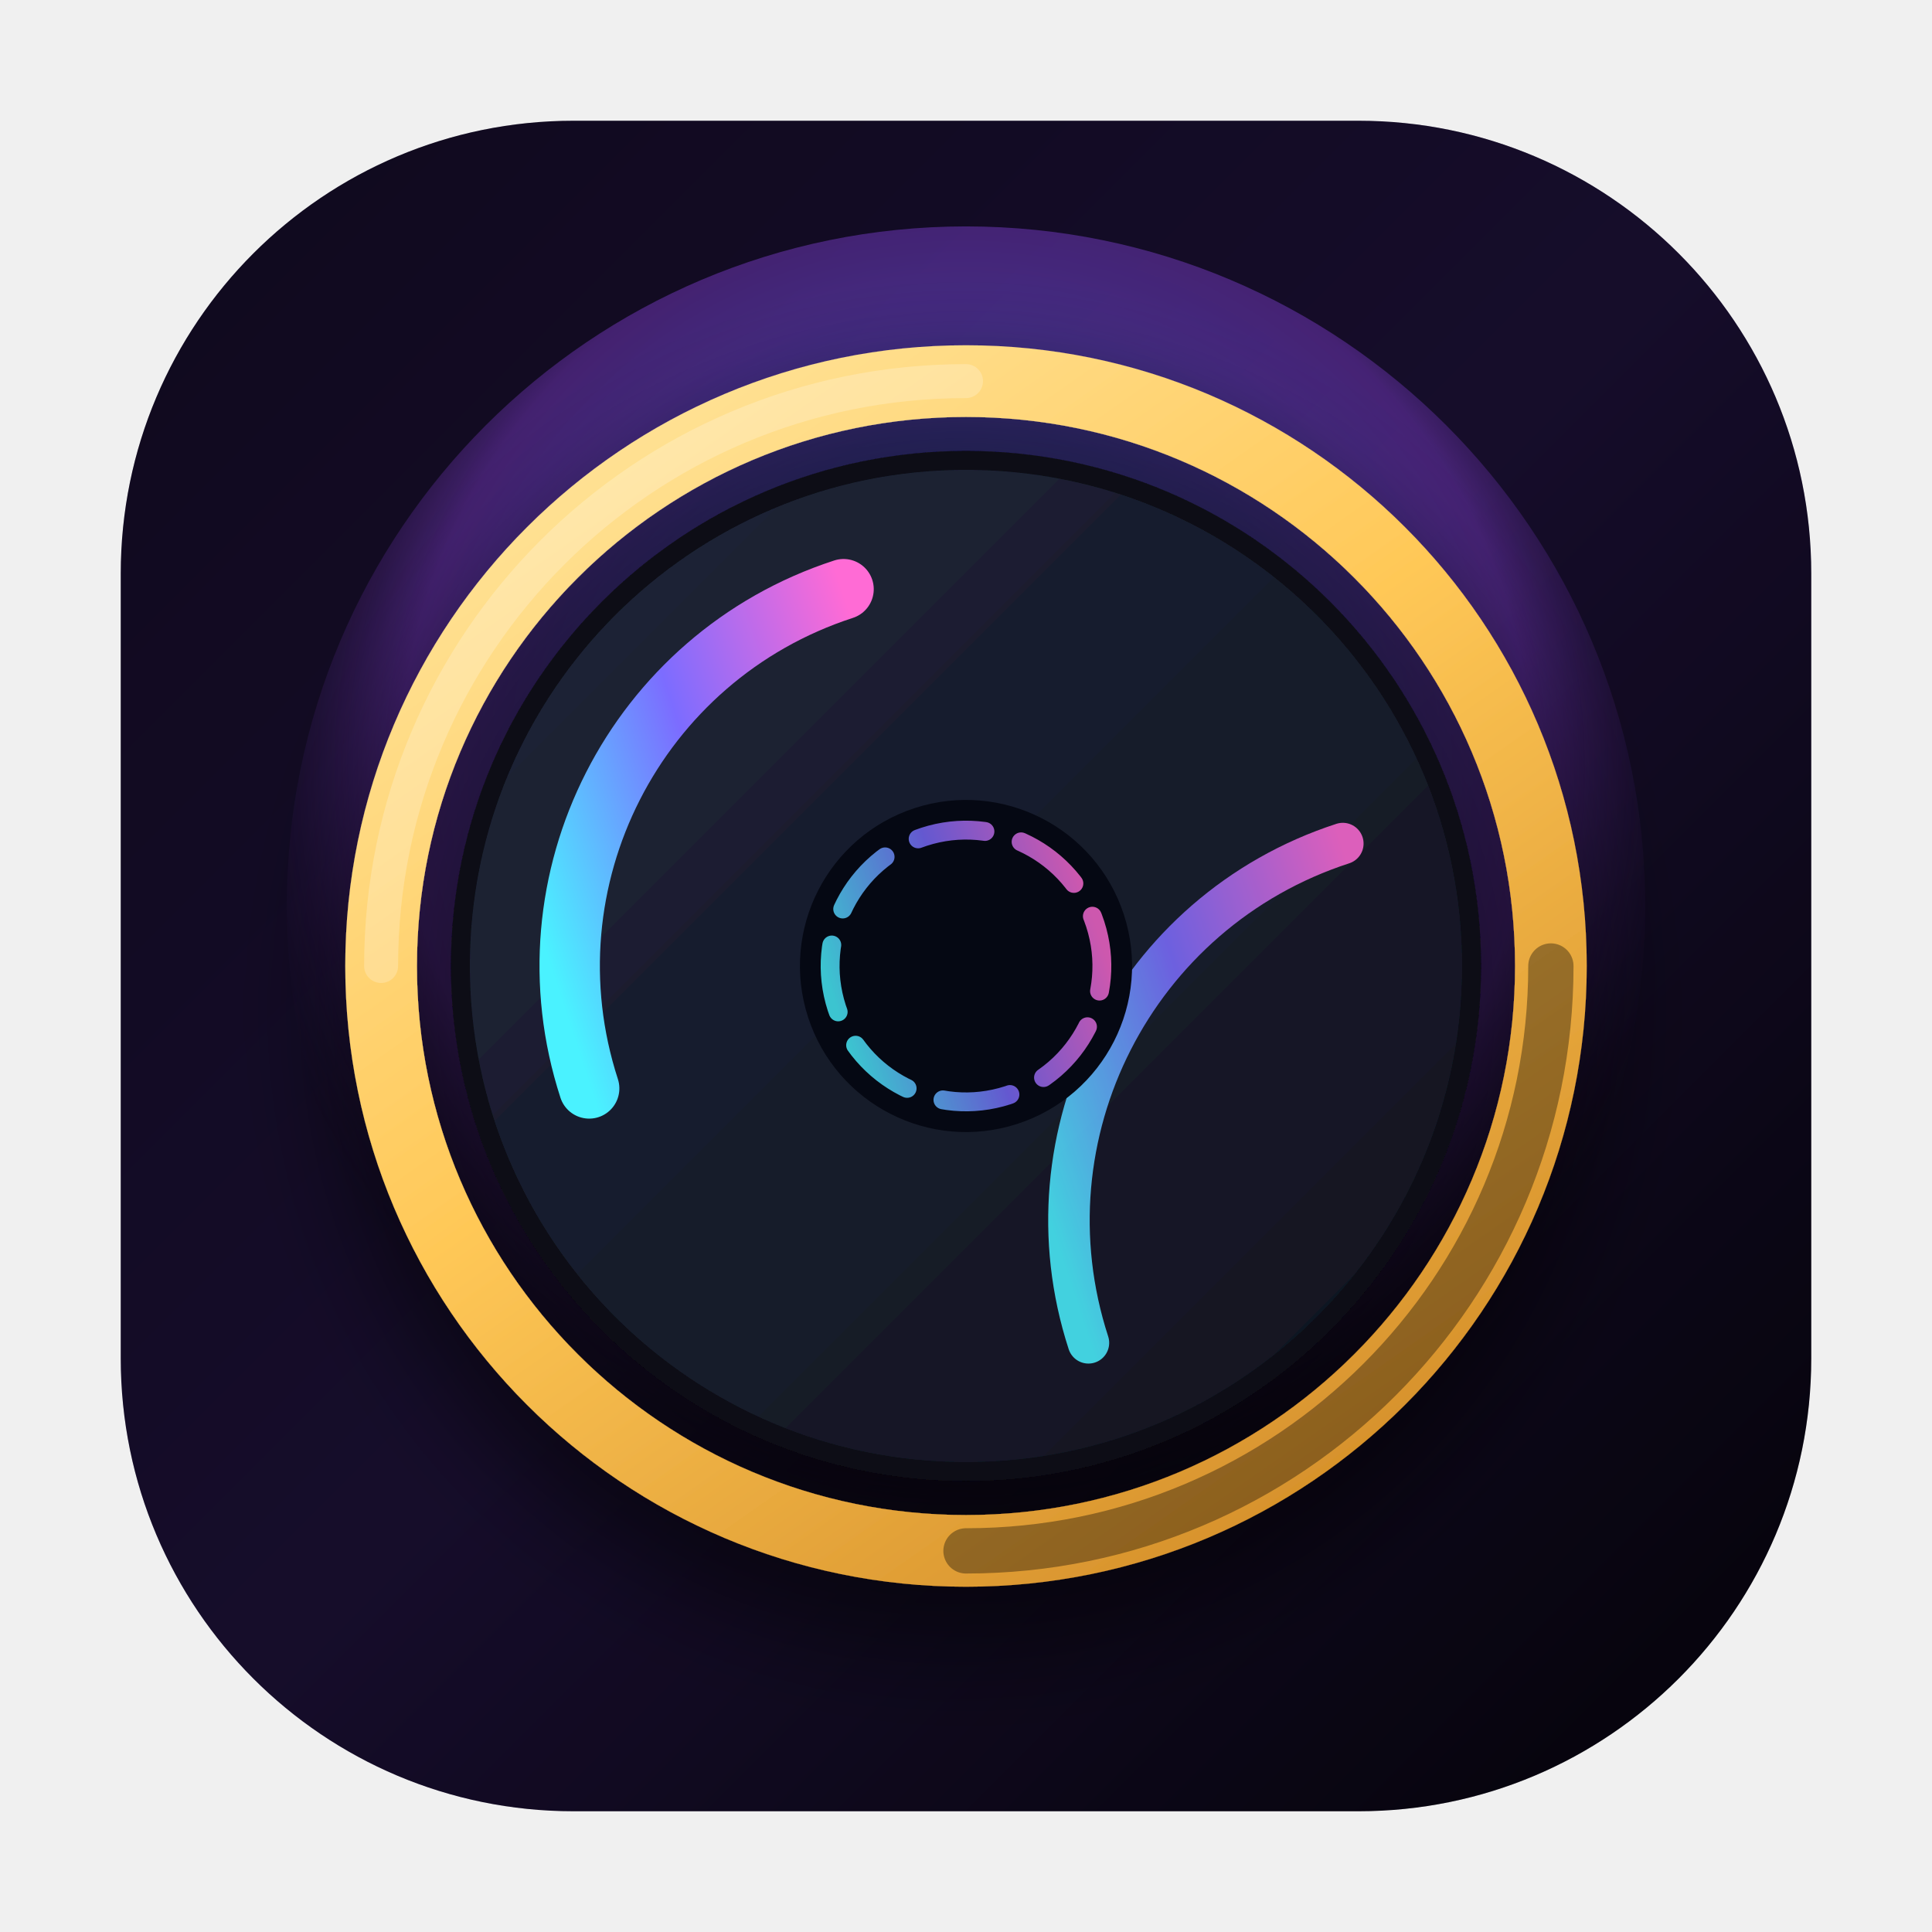
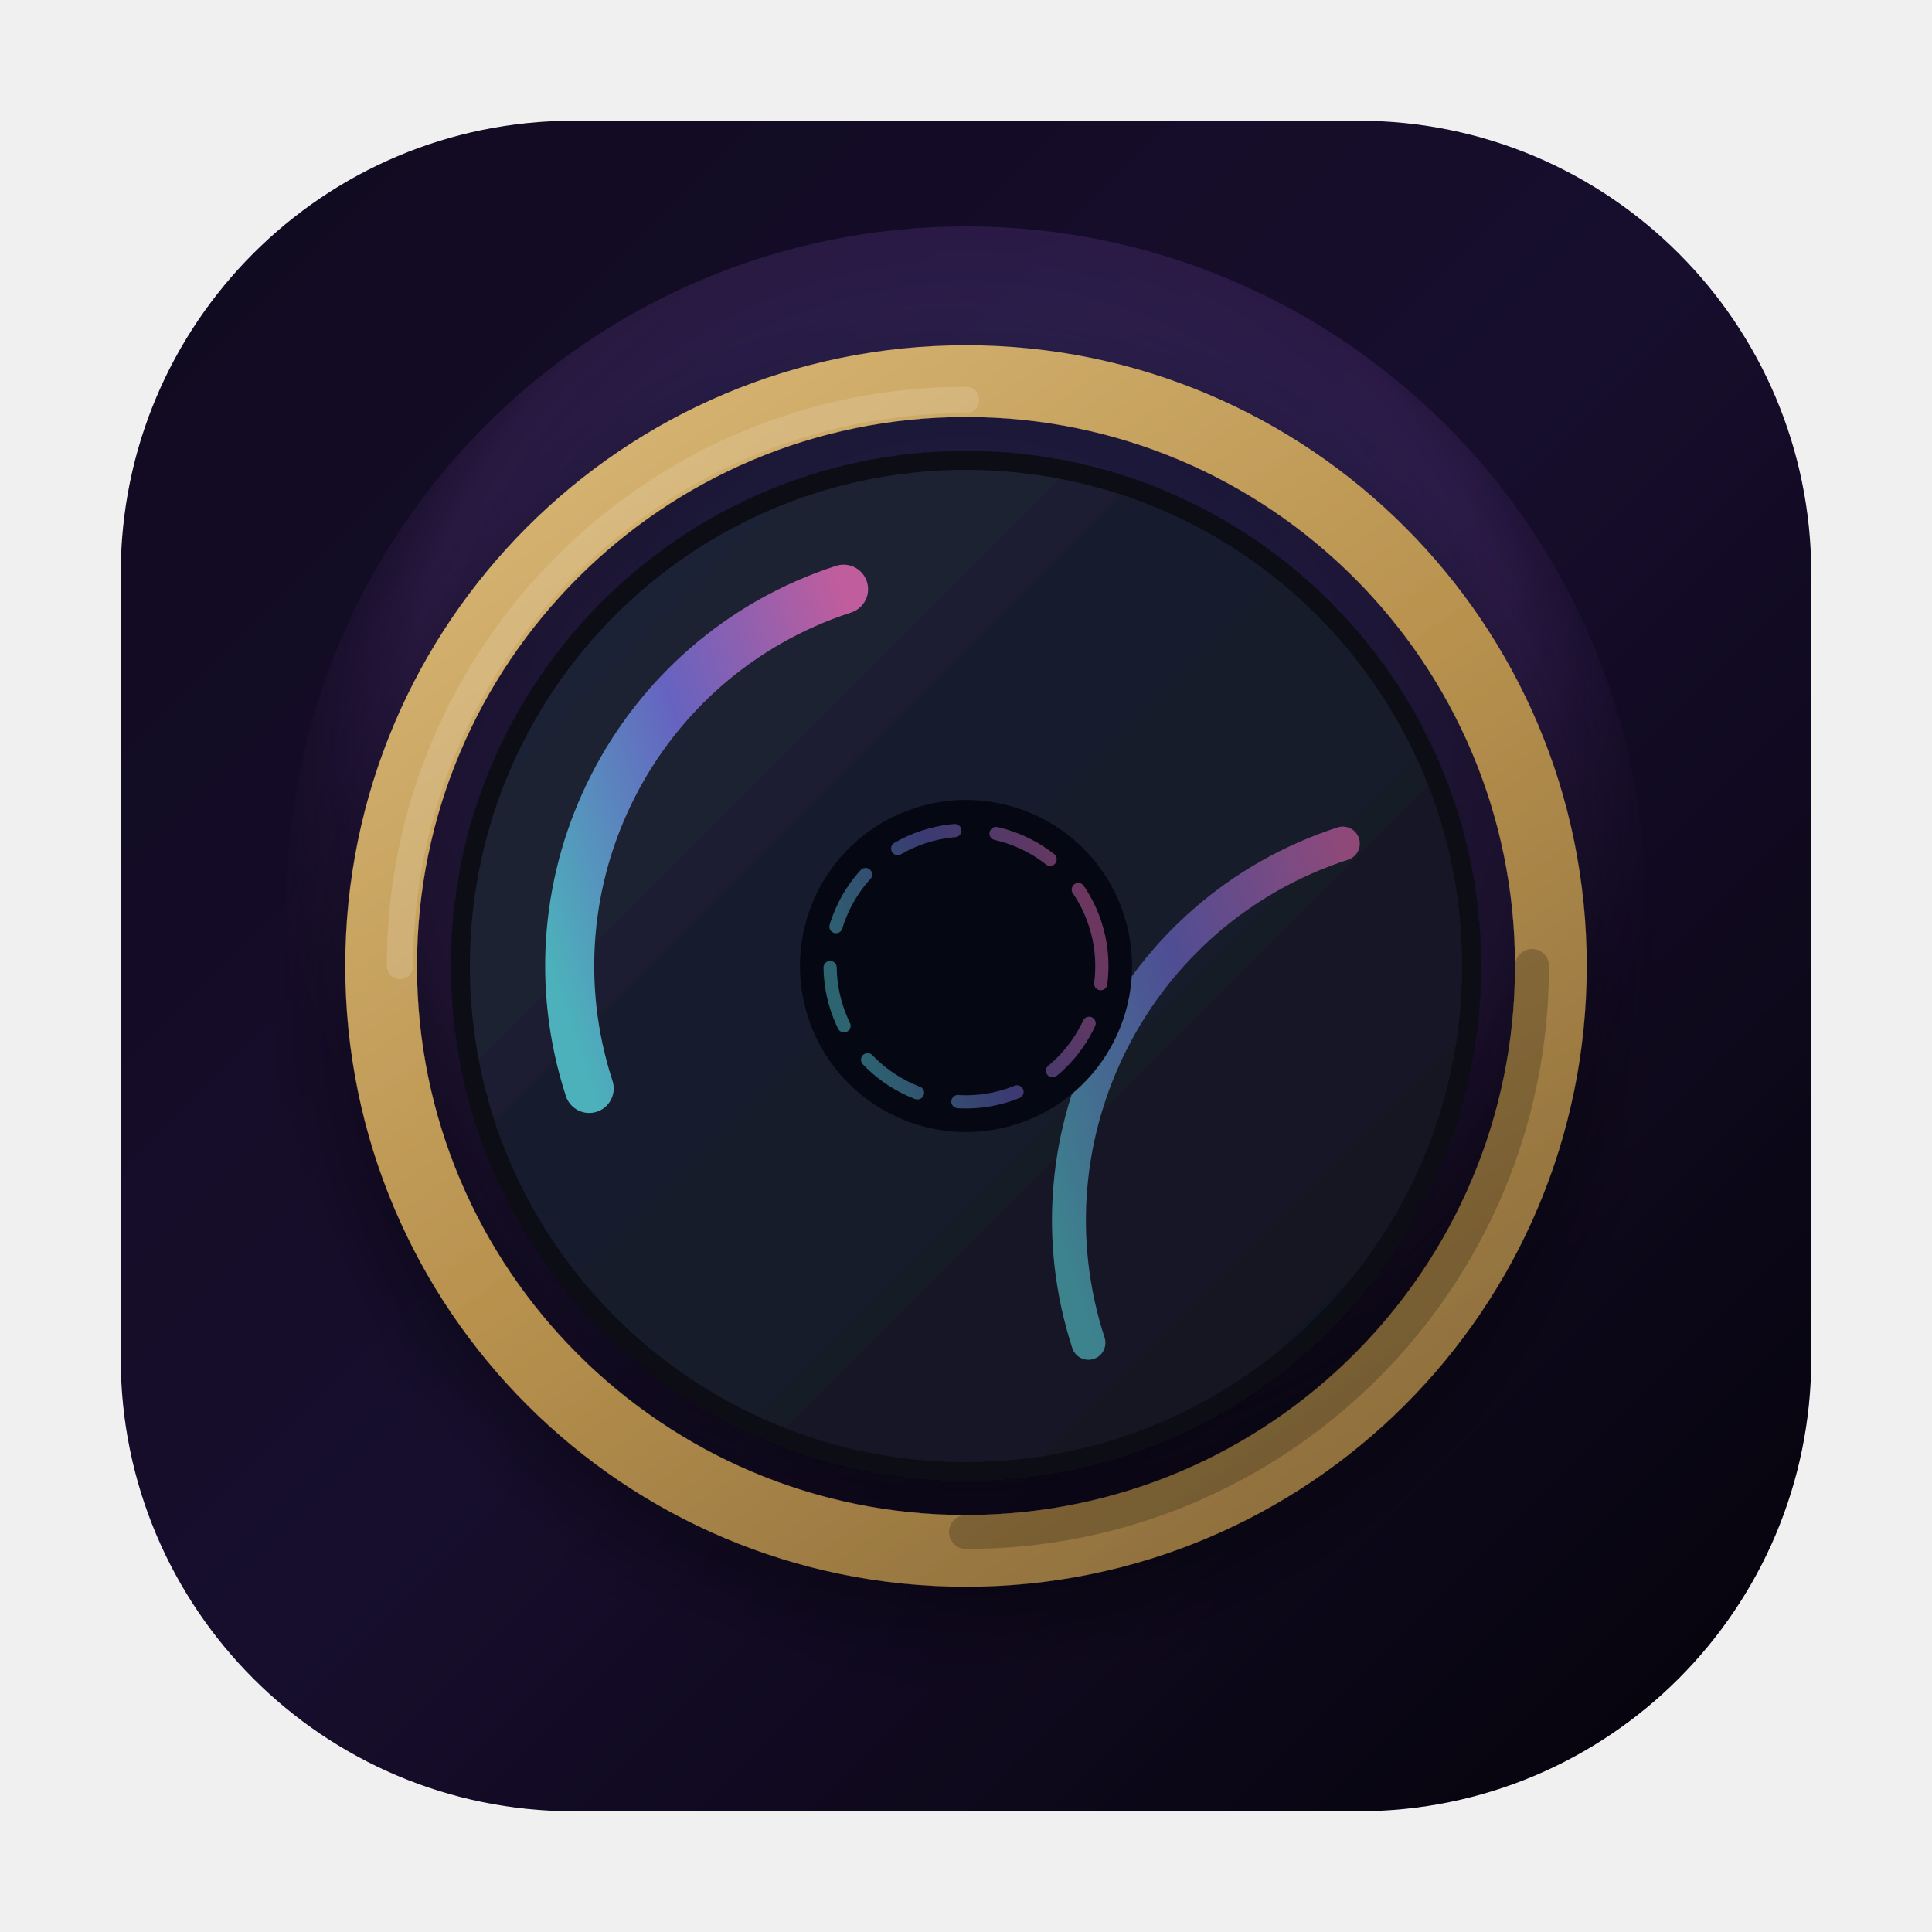
<svg xmlns="http://www.w3.org/2000/svg" width="1024" height="1024" viewBox="0 0 1024 1024">
  <defs>
    <linearGradient id="bgGrad" x1="0%" y1="0%" x2="100%" y2="100%">
      <stop offset="0%" stop-color="#130C24" />
      <stop offset="50%" stop-color="#1B1035" />
      <stop offset="100%" stop-color="#05030A" />
    </linearGradient>
    <radialGradient id="coreGlow" cx="50%" cy="40%" r="55%">
-       <stop offset="0%" stop-color="#4AF2FF" stop-opacity="0.9" />
-       <stop offset="35%" stop-color="#5C6BFF" stop-opacity="0.55" />
-       <stop offset="75%" stop-color="#9E4BFF" stop-opacity="0.35" />
+       <stop offset="0%" stop-color="#3EC5D4" stop-opacity="0.55" />
+       <stop offset="35%" stop-color="#4A5FB8" stop-opacity="0.32" />
+       <stop offset="75%" stop-color="#7B4BAF" stop-opacity="0.20" />
      <stop offset="100%" stop-color="#000000" stop-opacity="0" />
    </radialGradient>
    <linearGradient id="ringGrad" x1="15%" y1="0%" x2="85%" y2="100%">
-       <stop offset="0%" stop-color="#FFE59D" />
-       <stop offset="45%" stop-color="#FFC857" />
-       <stop offset="100%" stop-color="#D28B26" />
+       <stop offset="0%" stop-color="#D8B674" />
+       <stop offset="50%" stop-color="#B8924E" />
+       <stop offset="100%" stop-color="#8A6B3B" />
    </linearGradient>
    <linearGradient id="innerRingGrad" x1="0%" y1="0%" x2="100%" y2="100%">
      <stop offset="0%" stop-color="#1F2538" />
      <stop offset="100%" stop-color="#0F131F" />
    </linearGradient>
    <linearGradient id="arcGrad" x1="0%" y1="0%" x2="100%" y2="0%">
-       <stop offset="0%" stop-color="#4AF2FF" />
-       <stop offset="50%" stop-color="#7C6CFF" />
-       <stop offset="100%" stop-color="#FF6BD5" />
+       <stop offset="0%" stop-color="#4CB1BB" />
+       <stop offset="50%" stop-color="#6663C0" />
+       <stop offset="100%" stop-color="#C05D9D" />
    </linearGradient>
    <filter id="softShadow" x="-30%" y="-30%" width="160%" height="160%">
-       <feDropShadow dx="0" dy="24" stdDeviation="28" flood-color="#000000" flood-opacity="0.7" />
+       <feDropShadow dx="0" dy="18" stdDeviation="22" flood-color="#000000" flood-opacity="0.45" />
    </filter>
  </defs>
  <rect x="64" y="64" width="896" height="896" rx="240" ry="240" fill="url(#bgGrad)" />
-   <rect x="64" y="64" width="896" height="896" rx="240" ry="240" fill="#000000" opacity="0.20" />
+   <rect x="64" y="64" width="896" height="896" rx="240" ry="240" fill="#000000" opacity="0.14" />
  <circle cx="512" cy="480" r="360" fill="url(#coreGlow)" />
  <g filter="url(#softShadow)">
    <circle cx="512" cy="512" r="310" fill="none" stroke="url(#ringGrad)" stroke-width="38" />
    <circle cx="512" cy="512" r="268" fill="url(#innerRingGrad)" stroke="#090B12" stroke-width="10" />
  </g>
  <g transform="translate(512 512) rotate(-18)">
-     <path d="M -210 0 A 210 210 0 0 1 0 -210" fill="none" stroke="url(#arcGrad)" stroke-width="32" stroke-linecap="round" />
-     <path d="M 0 210 A 210 210 0 0 1 210 0" fill="none" stroke="url(#arcGrad)" stroke-width="22" stroke-linecap="round" opacity="0.85" />
+     <path d="M -210 0 A 210 210 0 0 1 0 -210" fill="none" stroke="url(#arcGrad)" stroke-width="26" stroke-linecap="round" />
+     <path d="M 0 210 A 210 210 0 0 1 210 0" fill="none" stroke="url(#arcGrad)" stroke-width="18" stroke-linecap="round" opacity="0.70" />
    <circle cx="0" cy="0" r="88" fill="#050813" />
-     <circle cx="0" cy="0" r="72" fill="none" stroke="url(#arcGrad)" stroke-width="10" stroke-linecap="round" stroke-dasharray="36 20" opacity="0.8" />
+     <circle cx="0" cy="0" r="72" fill="none" stroke="url(#arcGrad)" stroke-width="7" stroke-linecap="round" stroke-dasharray="32 22" opacity="0.55" />
  </g>
-   <path d="M 202 512 A 310 310 0 0 1 512 202" fill="none" stroke="#FFFFFF" stroke-opacity="0.22" stroke-width="18" stroke-linecap="round" />
-   <path d="M 822 512 A 310 310 0 0 1 512 822" fill="none" stroke="#000000" stroke-opacity="0.35" stroke-width="24" stroke-linecap="round" />
+   <path d="M 212 512 A 300 300 0 0 1 512 212" fill="none" stroke="#FFFFFF" stroke-opacity="0.14" stroke-width="14" stroke-linecap="round" />
+   <path d="M 812 512 A 300 300 0 0 1 512 812" fill="none" stroke="#000000" stroke-opacity="0.20" stroke-width="18" stroke-linecap="round" />
</svg>
